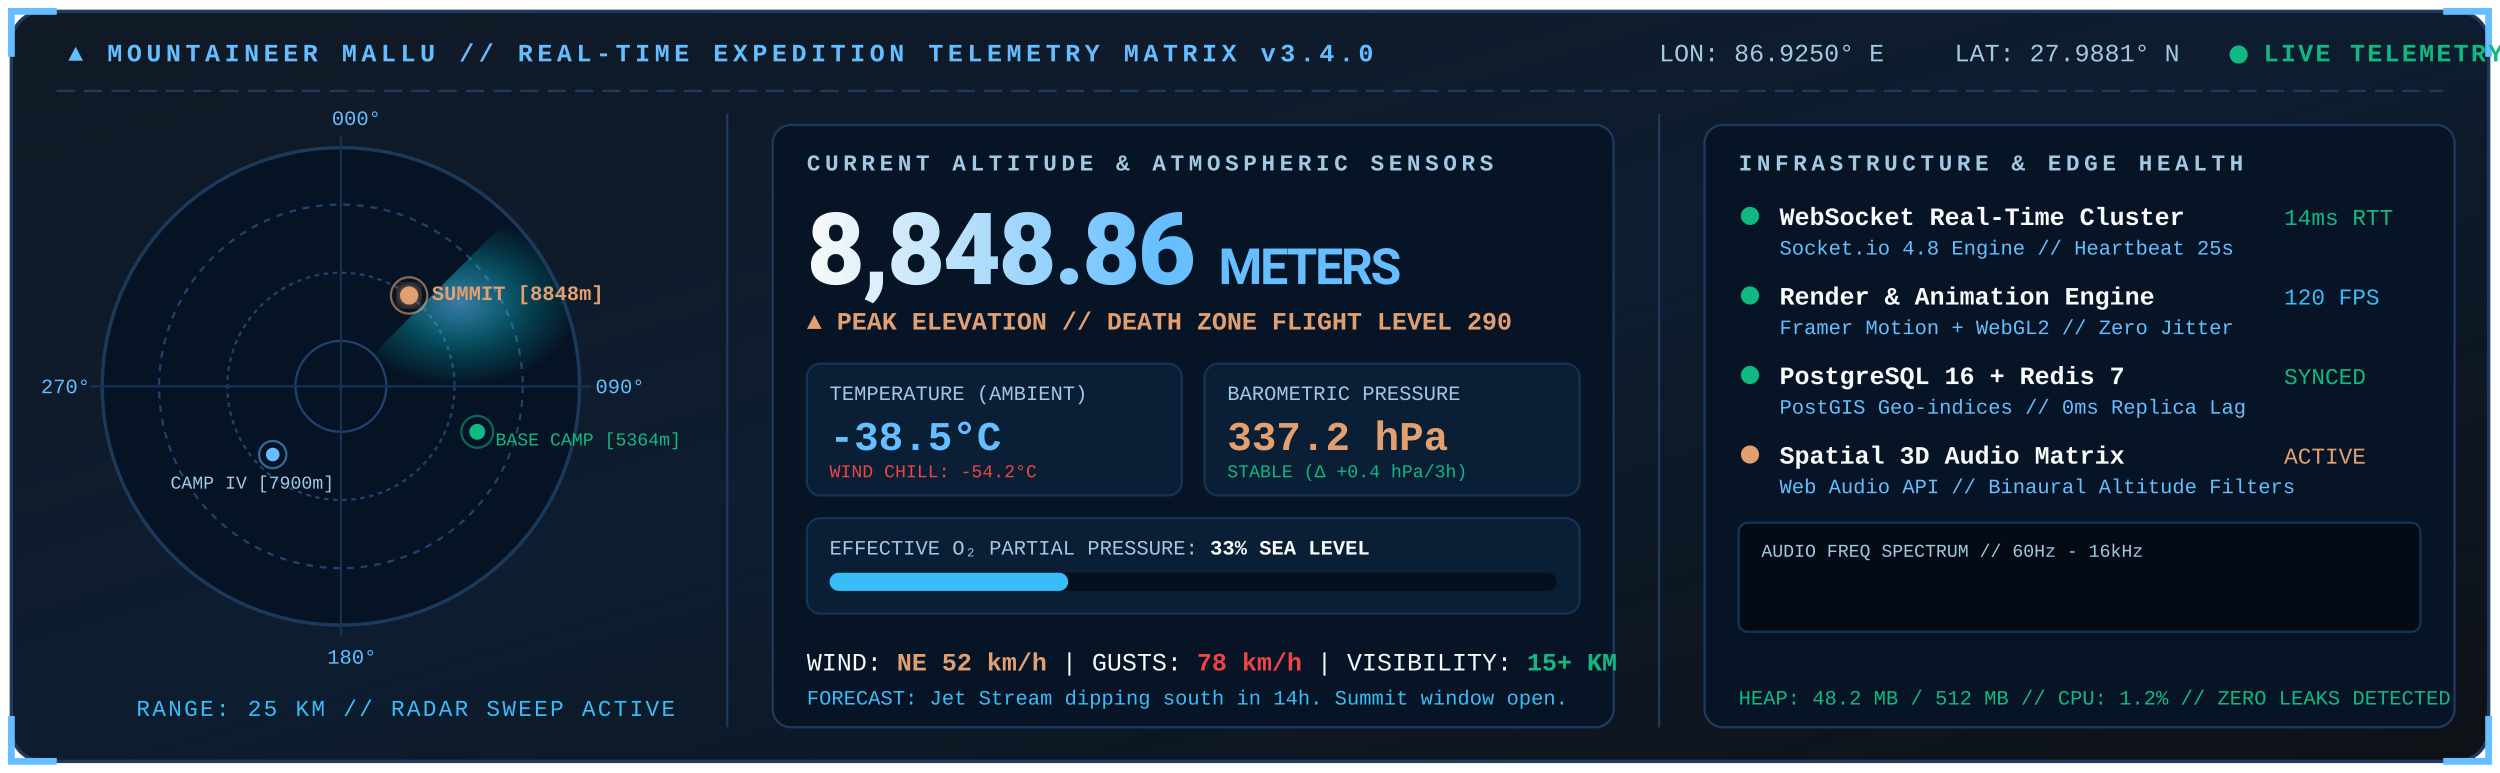
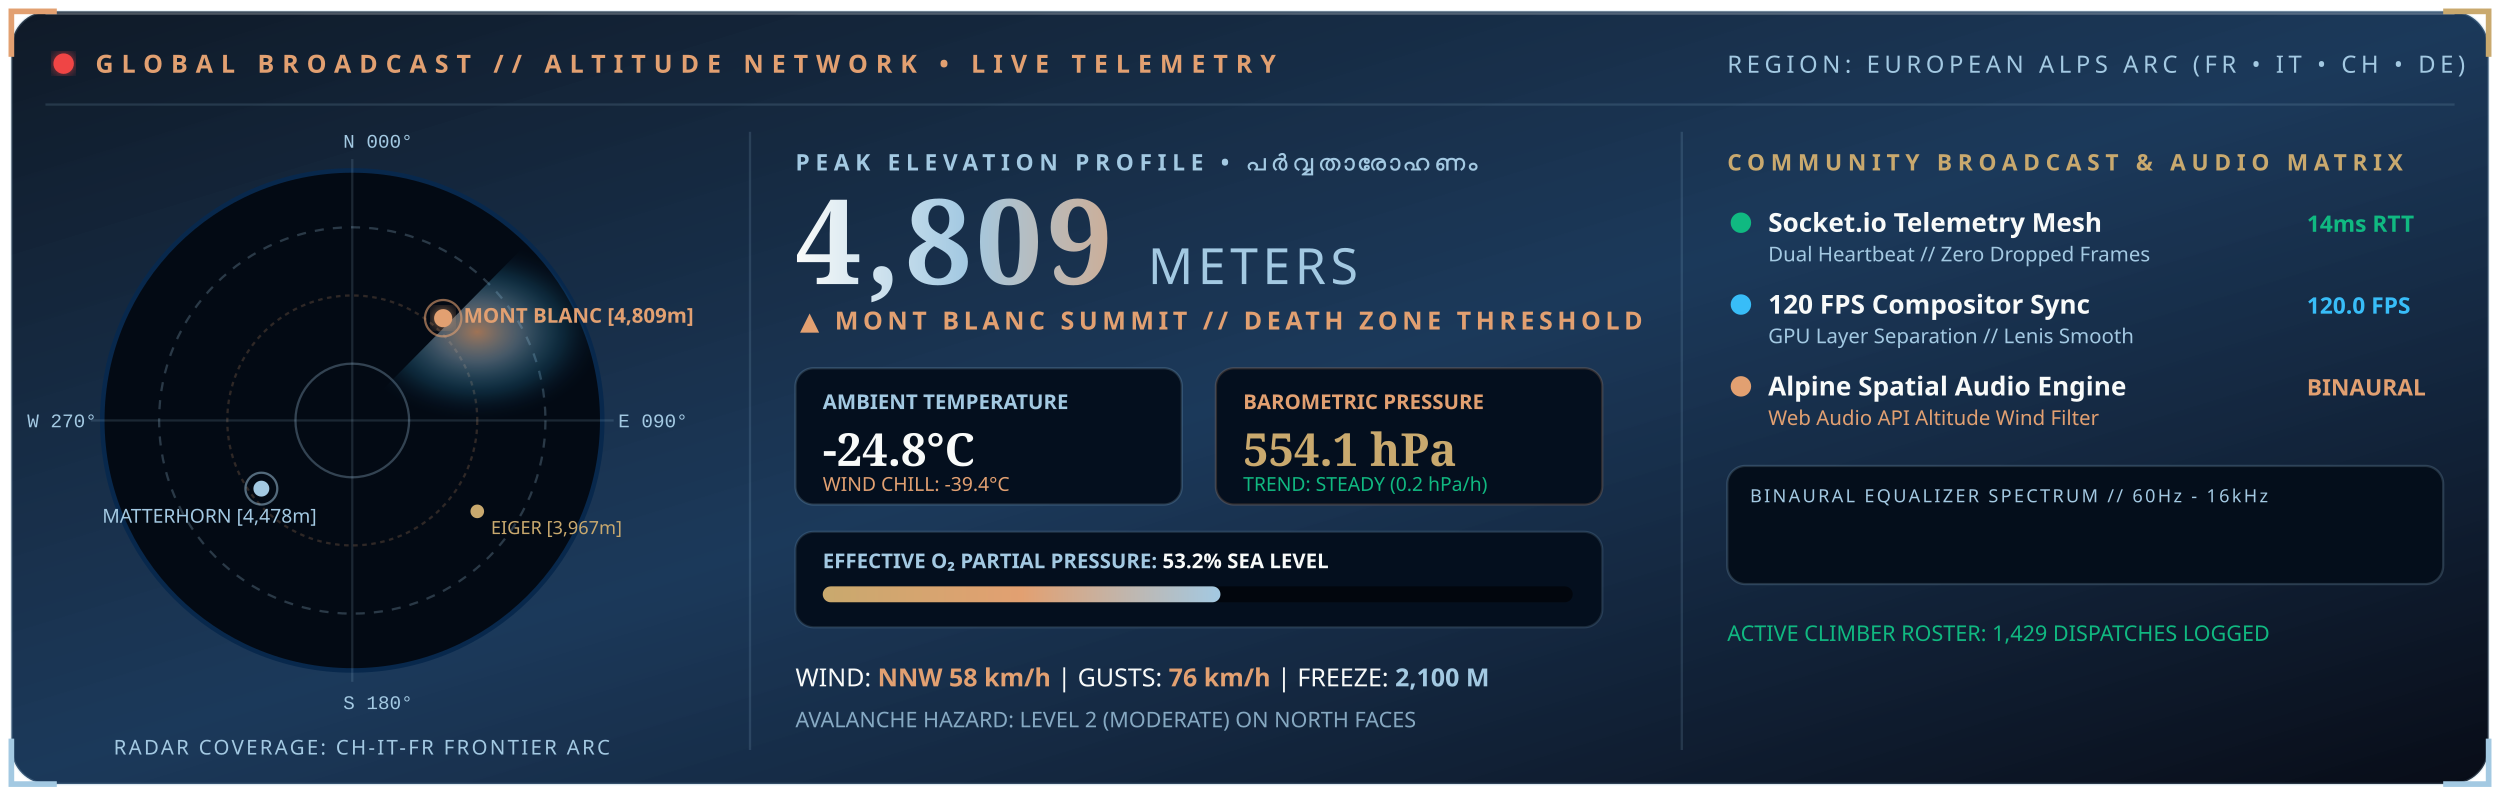
- <svg xmlns="http://www.w3.org/2000/svg" viewBox="0 0 1100 340" width="100%" height="100%">
+ <svg xmlns="http://www.w3.org/2000/svg" viewBox="0 0 1100 350" width="100%" height="100%">
  <defs>
-     <linearGradient id="hudBg" x1="0%" y1="0%" x2="100%" y2="100%">
-       <stop offset="0%" stop-color="#040D1A" stop-opacity="0.95" />
-       <stop offset="50%" stop-color="#08182B" stop-opacity="0.98" />
-       <stop offset="100%" stop-color="#02050A" stop-opacity="0.95" />
+     <linearGradient id="cardDarkBg" x1="0%" y1="0%" x2="100%" y2="100%">
+       <stop offset="0%" stop-color="#05101E" stop-opacity="0.96" />
+       <stop offset="50%" stop-color="#08284C" stop-opacity="0.92" />
+       <stop offset="100%" stop-color="#030712" stop-opacity="0.98" />
    </linearGradient>
-     <radialGradient id="sweepGrad" cx="50%" cy="50%" r="50%" fx="50%" fy="50%">
-       <stop offset="0%" stop-color="#64BEFF" stop-opacity="0.6" />
-       <stop offset="60%" stop-color="#00F2FE" stop-opacity="0.2" />
-       <stop offset="100%" stop-color="#00F2FE" stop-opacity="0" />
+     <radialGradient id="glacierSweep" cx="50%" cy="50%" r="50%">
+       <stop offset="0%" stop-color="#E2A071" stop-opacity="0.7" />
+       <stop offset="35%" stop-color="#A3C9E2" stop-opacity="0.4" />
+       <stop offset="70%" stop-color="#38BDF8" stop-opacity="0.15" />
+       <stop offset="100%" stop-color="#08284C" stop-opacity="0" />
    </radialGradient>
-     <filter id="hudGlow" x="-20%" y="-20%" width="140%" height="140%">
+     <linearGradient id="alpenglowText2" x1="0%" y1="0%" x2="100%" y2="0%">
+       <stop offset="0%" stop-color="#F8FAF9" />
+       <stop offset="30%" stop-color="#A3C9E2" />
+       <stop offset="70%" stop-color="#E2A071" />
+       <stop offset="100%" stop-color="#C9A96E" />
+     </linearGradient>
+     <linearGradient id="goldBar" x1="0%" y1="0%" x2="100%" y2="0%">
+       <stop offset="0%" stop-color="#C9A96E" />
+       <stop offset="50%" stop-color="#E2A071" />
+       <stop offset="100%" stop-color="#A3C9E2" />
+     </linearGradient>
+     <filter id="radarGlow" x="-20%" y="-20%" width="140%" height="140%">
+       <feGaussianBlur stdDeviation="3.5" result="blur" />
+       <feMerge>
+         <feMergeNode in="blur" />
+         <feMergeNode in="SourceGraphic" />
+       </feMerge>
+     </filter>
+     <filter id="redLedGlow">
      <feGaussianBlur stdDeviation="3" result="blur" />
      <feMerge>
        <feMergeNode in="blur" />
        <feMergeNode in="SourceGraphic" />
      </feMerge>
    </filter>
-     <linearGradient id="goldText" x1="0%" y1="0%" x2="100%" y2="0%">
-       <stop offset="0%" stop-color="#F8FAF9" />
-       <stop offset="60%" stop-color="#64BEFF" />
-       <stop offset="100%" stop-color="#A3C9E2" />
-     </linearGradient>
-     <linearGradient id="sunGrad" x1="0%" y1="0%" x2="100%" y2="0%">
-       <stop offset="0%" stop-color="#E2A071" />
-       <stop offset="100%" stop-color="#FFA07A" />
-     </linearGradient>
  </defs>
  <style>
-     @keyframes radarSpin {
+     @keyframes sweepRotate {
      from { transform: rotate(0deg); }
      to { transform: rotate(360deg); }
    }
-     @keyframes blipPulse {
-       0%, 100% { opacity: 0.2; transform: scale(0.8); }
+     @keyframes pingBlip {
+       0%, 100% { opacity: 0.2; transform: scale(0.85); }
      50% { opacity: 1; transform: scale(1.6); }
    }
-     @keyframes eqBar1 {
-       0%, 100% { height: 12px; y: 268px; }
-       50% { height: 38px; y: 242px; }
-     }
-     @keyframes eqBar2 {
-       0%, 100% { height: 28px; y: 252px; }
-       50% { height: 10px; y: 270px; }
-     }
-     @keyframes eqBar3 {
-       0%, 100% { height: 20px; y: 260px; }
-       50% { height: 44px; y: 236px; }
-     }
-     @keyframes eqBar4 {
-       0%, 100% { height: 35px; y: 245px; }
-       50% { height: 15px; y: 265px; }
-     }
-     @keyframes ledBlink {
-       0%, 100% { opacity: 1; filter: drop-shadow(0 0 6px #10B981); }
+     @keyframes liveRedBlink {
+       0%, 100% { opacity: 1; filter: drop-shadow(0 0 8px rgba(239, 68, 68, 0.9)); }
      50% { opacity: 0.3; filter: none; }
    }
-     @keyframes pulseGlow {
-       0%, 100% { stroke-opacity: 0.4; }
-       50% { stroke-opacity: 1; }
-     }
-     @keyframes streamProgress {
-       0% { width: 40px; }
-       50% { width: 180px; }
-       100% { width: 40px; }
-     }
-     .radar-sweep-arm {
-       transform-origin: 150px 170px;
-       animation: radarSpin 4s linear infinite;
-     }
-     .blip-1 {
-       transform-origin: 180px 130px;
-       animation: blipPulse 2s ease-in-out infinite;
-     }
-     .blip-2 {
-       transform-origin: 120px 200px;
-       animation: blipPulse 3s ease-in-out infinite 0.8s;
-     }
-     .blip-3 {
-       transform-origin: 210px 190px;
-       animation: blipPulse 2.5s ease-in-out infinite 1.4s;
-     }
-     .led-green {
-       animation: ledBlink 1.8s ease-in-out infinite;
-     }
-     .hud-box {
-       animation: pulseGlow 4s ease-in-out infinite;
+     @keyframes barEq1 {
+       0%, 100% { height: 10px; y: 275px; }
+       50% { height: 42px; y: 243px; }
+     }
+     @keyframes barEq2 {
+       0%, 100% { height: 32px; y: 253px; }
+       50% { height: 12px; y: 273px; }
+     }
+     @keyframes barEq3 {
+       0%, 100% { height: 22px; y: 263px; }
+       50% { height: 48px; y: 237px; }
+     }
+     @keyframes barEq4 {
+       0%, 100% { height: 40px; y: 245px; }
+       50% { height: 16px; y: 269px; }
+     }
+     .sweep-rotor {
+       transform-origin: 155px 185px;
+       animation: sweepRotate 4.5s linear infinite;
+     }
+     .blip-pulse {
+       animation: pingBlip 2.2s ease-in-out infinite;
    }
  </style>
-   <rect x="5" y="5" width="1090" height="330" rx="14" fill="url(#hudBg)" stroke="#1E3A5F" stroke-width="1.5" />
-   <path d="M5,25 L5,5 L25,5" fill="none" stroke="#64BEFF" stroke-width="3" />
-   <path d="M1075,5 L1095,5 L1095,25" fill="none" stroke="#64BEFF" stroke-width="3" />
-   <path d="M5,315 L5,335 L25,335" fill="none" stroke="#64BEFF" stroke-width="3" />
-   <path d="M1075,335 L1095,335 L1095,315" fill="none" stroke="#64BEFF" stroke-width="3" />
-   <line x1="25" y1="40" x2="1075" y2="40" stroke="#1E3A5F" stroke-width="1" stroke-dasharray="8,4" />
-   <text x="30" y="27" fill="#64BEFF" font-family="'Courier New', monospace" font-size="11" font-weight="bold" letter-spacing="2">
-     ▲ MOUNTAINEER MALLU // REAL-TIME EXPEDITION TELEMETRY MATRIX v3.4.0
+   <rect x="5" y="5" width="1090" height="340" rx="16" fill="url(#cardDarkBg)" stroke="rgba(163, 201, 226, 0.2)" stroke-width="1.2" />
+   <line x1="20" y1="6" x2="1080" y2="6" stroke="rgba(255, 255, 255, 0.25)" stroke-width="1" />
+   <path d="M5,25 L5,5 L25,5" fill="none" stroke="#E2A071" stroke-width="2.5" />
+   <path d="M1075,5 L1095,5 L1095,25" fill="none" stroke="#C9A96E" stroke-width="2.5" />
+   <path d="M5,325 L5,345 L25,345" fill="none" stroke="#A3C9E2" stroke-width="2.5" />
+   <path d="M1075,345 L1095,345 L1095,325" fill="none" stroke="#A3C9E2" stroke-width="2.5" />
+   <circle cx="28" cy="28" r="4.5" fill="#EF4444" style="animation: liveRedBlink 1.8s infinite ease-in-out;" filter="url(#redLedGlow)" />
+   <text x="42" y="32" fill="#E2A071" font-family="'Space Grotesk', sans-serif" font-size="11" font-weight="700" letter-spacing="3.5">
+     GLOBAL BROADCAST  //  ALTITUDE NETWORK  •  LIVE TELEMETRY
  </text>
-   <circle cx="985" cy="24" r="4" fill="#10B981" class="led-green" />
-   <text x="996" y="27" fill="#10B981" font-family="'Courier New', monospace" font-size="11" font-weight="bold" letter-spacing="1">LIVE TELEMETRY</text>
-   <text x="860" y="27" fill="#A3C9E2" font-family="'Courier New', monospace" font-size="11">LAT: 27.9881° N</text>
-   <text x="730" y="27" fill="#A3C9E2" font-family="'Courier New', monospace" font-size="11">LON: 86.9250° E</text>
-   <g id="radar-quadrant">
-     <circle cx="150" cy="170" r="105" fill="#061324" stroke="#1B3A5B" stroke-width="1.5" />
-     <circle cx="150" cy="170" r="80" fill="none" stroke="#1E426D" stroke-width="1" stroke-dasharray="3,3" />
-     <circle cx="150" cy="170" r="50" fill="none" stroke="#1E426D" stroke-width="1" stroke-dasharray="2,2" />
-     <circle cx="150" cy="170" r="20" fill="none" stroke="#1E426D" stroke-width="1" />
-     <line x1="150" y1="60" x2="150" y2="280" stroke="#153252" stroke-width="1" />
-     <line x1="40" y1="170" x2="260" y2="170" stroke="#153252" stroke-width="1" />
-     <text x="146" y="55" fill="#64BEFF" font-family="'Courier New', monospace" font-size="9">000°</text>
-     <text x="262" y="173" fill="#64BEFF" font-family="'Courier New', monospace" font-size="9">090°</text>
-     <text x="144" y="292" fill="#64BEFF" font-family="'Courier New', monospace" font-size="9">180°</text>
-     <text x="18" y="173" fill="#64BEFF" font-family="'Courier New', monospace" font-size="9">270°</text>
-     <g class="radar-sweep-arm">
-       <path d="M150,170 L255,170 A105,105 0 0,0 224,96 Z" fill="url(#sweepGrad)" />
-       <line x1="150" y1="170" x2="255" y2="170" stroke="#00F2FE" stroke-width="2" filter="url(#hudGlow)" />
-     </g>
-     <g class="blip-1">
-       <circle cx="180" cy="130" r="4" fill="#E2A071" filter="url(#hudGlow)" />
-       <circle cx="180" cy="130" r="8" fill="none" stroke="#E2A071" stroke-width="1" opacity="0.6" />
-     </g>
-     <text x="190" y="132" fill="#E2A071" font-family="'Courier New', monospace" font-size="9" font-weight="bold">SUMMIT [8848m]</text>
-     <g class="blip-2">
-       <circle cx="120" cy="200" r="3" fill="#64BEFF" />
-       <circle cx="120" cy="200" r="6" fill="none" stroke="#64BEFF" stroke-width="1" opacity="0.5" />
-     </g>
-     <text x="75" y="215" fill="#A3C9E2" font-family="'Courier New', monospace" font-size="8">CAMP IV [7900m]</text>
-     <g class="blip-3">
-       <circle cx="210" cy="190" r="3.5" fill="#10B981" />
-       <circle cx="210" cy="190" r="7" fill="none" stroke="#10B981" stroke-width="1" opacity="0.5" />
-     </g>
-     <text x="218" y="196" fill="#10B981" font-family="'Courier New', monospace" font-size="8">BASE CAMP [5364m]</text>
-     <text x="60" y="315" fill="#38BDF8" font-family="'Courier New', monospace" font-size="10" letter-spacing="1">RANGE: 25 KM // RADAR SWEEP ACTIVE</text>
+   <text x="760" y="32" fill="#A3C9E2" font-family="'Space Grotesk', sans-serif" font-size="10.5" letter-spacing="2">
+     REGION: EUROPEAN ALPS ARC (FR • IT • CH • DE)
+   </text>
+   <line x1="20" y1="46" x2="1080" y2="46" stroke="rgba(163, 201, 226, 0.15)" stroke-width="1" />
+   <g id="alpine-radar-sweep">
+     <circle cx="155" cy="185" r="110" fill="#030A14" stroke="#08284C" stroke-width="2" />
+     <circle cx="155" cy="185" r="85" fill="none" stroke="rgba(163, 201, 226, 0.25)" stroke-width="1" stroke-dasharray="4,4" />
+     <circle cx="155" cy="185" r="55" fill="none" stroke="rgba(226, 160, 113, 0.2)" stroke-width="1" stroke-dasharray="2,2" />
+     <circle cx="155" cy="185" r="25" fill="none" stroke="rgba(163, 201, 226, 0.3)" stroke-width="1" />
+     <line x1="155" y1="70" x2="155" y2="300" stroke="rgba(163, 201, 226, 0.15)" stroke-width="1" />
+     <line x1="40" y1="185" x2="270" y2="185" stroke="rgba(163, 201, 226, 0.15)" stroke-width="1" />
+     <text x="151" y="65" fill="#A3C9E2" font-family="'Courier New', monospace" font-size="8.5">N 000°</text>
+     <text x="272" y="188" fill="#A3C9E2" font-family="'Courier New', monospace" font-size="8.5">E 090°</text>
+     <text x="151" y="312" fill="#A3C9E2" font-family="'Courier New', monospace" font-size="8.5">S 180°</text>
+     <text x="12" y="188" fill="#A3C9E2" font-family="'Courier New', monospace" font-size="8.5">W 270°</text>
+     <g class="sweep-rotor">
+       <path d="M155,185 L265,185 A110,110 0 0,0 232,107 Z" fill="url(#glacierSweep)" />
+       <line x1="155" y1="185" x2="265" y2="185" stroke="#E2A071" stroke-width="1.8" filter="url(#radarGlow)" />
+     </g>
+     <g transform="translate(195, 140)" class="blip-pulse">
+       <circle cx="0" cy="0" r="4" fill="#E2A071" filter="url(#radarGlow)" />
+       <circle cx="0" cy="0" r="8" fill="none" stroke="#E2A071" stroke-width="1" opacity="0.6" />
+     </g>
+     <text x="204" y="142" fill="#E2A071" font-family="'Space Grotesk', sans-serif" font-size="9" font-weight="700">MONT BLANC [4,809m]</text>
+     <g transform="translate(115, 215)" class="blip-pulse" style="animation-delay: 1s;">
+       <circle cx="0" cy="0" r="3.5" fill="#A3C9E2" />
+       <circle cx="0" cy="0" r="7" fill="none" stroke="#A3C9E2" stroke-width="1" opacity="0.5" />
+     </g>
+     <text x="45" y="230" fill="#A3C9E2" font-family="'Space Grotesk', sans-serif" font-size="8.5">MATTERHORN [4,478m]</text>
+     <g transform="translate(210, 225)" class="blip-pulse" style="animation-delay: 1.8s;">
+       <circle cx="0" cy="0" r="3" fill="#C9A96E" />
+     </g>
+     <text x="216" y="235" fill="#C9A96E" font-family="'Space Grotesk', sans-serif" font-size="8">EIGER [3,967m]</text>
+     <text x="50" y="332" fill="#A3C9E2" font-family="'Space Grotesk', sans-serif" font-size="9" letter-spacing="1">
+       RADAR COVERAGE: CH-IT-FR FRONTIER ARC
+     </text>
  </g>
-   <line x1="320" y1="50" x2="320" y2="320" stroke="#1E3A5F" stroke-width="1" />
-   <g id="center-quadrant">
-     <rect x="340" y="55" width="370" height="265" rx="8" fill="#061426" stroke="#1E3A5F" stroke-width="1" class="hud-box" />
-     <text x="355" y="75" fill="#A3C9E2" font-family="'Courier New', monospace" font-size="10" font-weight="bold" letter-spacing="2">
-       CURRENT ALTITUDE &amp; ATMOSPHERIC SENSORS
-     </text>
-     <text x="355" y="125" fill="url(#goldText)" font-family="-apple-system, BlinkMacSystemFont, 'Segoe UI', Roboto, sans-serif" font-size="44" font-weight="900" letter-spacing="-1">
-       8,848.86 <tspan font-size="22" font-weight="600" fill="#64BEFF">METERS</tspan>
-     </text>
-     <text x="355" y="145" fill="#E2A071" font-family="'Courier New', monospace" font-size="11" font-weight="bold">
-       ▲ PEAK ELEVATION // DEATH ZONE FLIGHT LEVEL 290
-     </text>
-     <rect x="355" y="160" width="165" height="58" rx="6" fill="#0A1E35" stroke="#153354" stroke-width="1" />
-     <text x="365" y="176" fill="#A3C9E2" font-family="'Courier New', monospace" font-size="9">TEMPERATURE (AMBIENT)</text>
-     <text x="365" y="198" fill="#64BEFF" font-family="'Courier New', monospace" font-size="18" font-weight="bold">-38.5°C</text>
-     <text x="365" y="210" fill="#EF4444" font-family="'Courier New', monospace" font-size="8">WIND CHILL: -54.2°C</text>
-     <rect x="530" y="160" width="165" height="58" rx="6" fill="#0A1E35" stroke="#153354" stroke-width="1" />
-     <text x="540" y="176" fill="#A3C9E2" font-family="'Courier New', monospace" font-size="9">BAROMETRIC PRESSURE</text>
-     <text x="540" y="198" fill="#E2A071" font-family="'Courier New', monospace" font-size="18" font-weight="bold">337.2 hPa</text>
-     <text x="540" y="210" fill="#10B981" font-family="'Courier New', monospace" font-size="8">STABLE (Δ +0.4 hPa/3h)</text>
-     <rect x="355" y="228" width="340" height="42" rx="6" fill="#0A1E35" stroke="#153354" stroke-width="1" />
-     <text x="365" y="244" fill="#A3C9E2" font-family="'Courier New', monospace" font-size="9">EFFECTIVE O₂ PARTIAL PRESSURE: <tspan fill="#F8FAF9" font-weight="bold">33% SEA LEVEL</tspan>
-     </text>
-     <rect x="365" y="252" width="320" height="8" rx="4" fill="#05101D" />
-     <rect x="365" y="252" width="105" height="8" rx="4" fill="#38BDF8">
-       <animate attributeName="width" values="105;112;100;105" dur="4s" repeatCount="indefinite" />
+   <line x1="330" y1="58" x2="330" y2="330" stroke="rgba(163, 201, 226, 0.15)" stroke-width="1" />
+   <g transform="translate(350, 60)">
+     <text x="0" y="15" fill="#A3C9E2" font-family="'Space Grotesk', sans-serif" font-size="10" font-weight="700" letter-spacing="2.5">
+       PEAK ELEVATION PROFILE  •  പർവ്വതാരോഹണം
+     </text>
+     <text x="0" y="65" fill="url(#alpenglowText2)" font-family="'Cinzel', 'Playfair Display', serif" font-size="52" font-weight="700" letter-spacing="2">
+       4,809 <tspan font-size="22" font-family="'Space Grotesk', sans-serif" font-weight="400" fill="#A3C9E2">METERS</tspan>
+     </text>
+     <text x="2" y="85" fill="#E2A071" font-family="'Space Grotesk', sans-serif" font-size="11" font-weight="600" letter-spacing="2">
+       ▲ MONT BLANC SUMMIT // DEATH ZONE THRESHOLD
+     </text>
+     <rect x="0" y="102" width="170" height="60" rx="8" fill="#040F1E" stroke="rgba(163, 201, 226, 0.2)" stroke-width="1" />
+     <text x="12" y="120" fill="#A3C9E2" font-family="'Space Grotesk', sans-serif" font-size="9" font-weight="600">AMBIENT TEMPERATURE</text>
+     <text x="12" y="145" fill="#F8FAF9" font-family="'Cinzel', serif" font-size="20" font-weight="700">-24.8°C</text>
+     <text x="12" y="156" fill="#E2A071" font-family="'Space Grotesk', sans-serif" font-size="8.5">WIND CHILL: -39.4°C</text>
+     <rect x="185" y="102" width="170" height="60" rx="8" fill="#040F1E" stroke="rgba(226, 160, 113, 0.2)" stroke-width="1" />
+     <text x="197" y="120" fill="#E2A071" font-family="'Space Grotesk', sans-serif" font-size="9" font-weight="600">BAROMETRIC PRESSURE</text>
+     <text x="197" y="145" fill="#C9A96E" font-family="'Cinzel', serif" font-size="20" font-weight="700">554.1 hPa</text>
+     <text x="197" y="156" fill="#10B981" font-family="'Space Grotesk', sans-serif" font-size="8.5">TREND: STEADY (0.2 hPa/h)</text>
+     <rect x="0" y="174" width="355" height="42" rx="8" fill="#040F1E" stroke="rgba(163, 201, 226, 0.15)" stroke-width="1" />
+     <text x="12" y="190" fill="#A3C9E2" font-family="'Space Grotesk', sans-serif" font-size="9" font-weight="600">
+       EFFECTIVE O₂ PARTIAL PRESSURE: <tspan fill="#F8FAF9" font-weight="700">53.2% SEA LEVEL</tspan>
+     </text>
+     <rect x="12" y="198" width="330" height="7" rx="3.5" fill="#02060D" />
+     <rect x="12" y="198" width="175" height="7" rx="3.5" fill="url(#goldBar)">
+       <animate attributeName="width" values="175;184;170;175" dur="4s" repeatCount="indefinite" />
    </rect>
-     <text x="355" y="295" fill="#F8FAF9" font-family="'Courier New', monospace" font-size="11">
-       WIND: <tspan fill="#E2A071" font-weight="bold">NE 52 km/h</tspan> | GUSTS: <tspan fill="#EF4444" font-weight="bold">78 km/h</tspan> | VISIBILITY: <tspan fill="#10B981" font-weight="bold">15+ KM</tspan>
-     </text>
-     <text x="355" y="310" fill="#38BDF8" font-family="'Courier New', monospace" font-size="9">
-       FORECAST: Jet Stream dipping south in 14h. Summit window open.
+     <text x="0" y="242" fill="#F8FAF9" font-family="'Space Grotesk', sans-serif" font-size="11">
+       WIND: <tspan fill="#E2A071" font-weight="700">NNW 58 km/h</tspan> | GUSTS: <tspan fill="#E2A071" font-weight="700">76 km/h</tspan> | FREEZE: <tspan fill="#A3C9E2" font-weight="700">2,100 M</tspan>
+     </text>
+     <text x="0" y="260" fill="#A3C9E2" font-family="'Space Grotesk', sans-serif" font-size="9.5" opacity="0.8">
+       AVALANCHE HAZARD: LEVEL 2 (MODERATE) ON NORTH FACES
    </text>
  </g>
-   <line x1="730" y1="50" x2="730" y2="320" stroke="#1E3A5F" stroke-width="1" />
-   <g id="right-quadrant">
-     <rect x="750" y="55" width="330" height="265" rx="8" fill="#061426" stroke="#1E3A5F" stroke-width="1" class="hud-box" />
-     <text x="765" y="75" fill="#A3C9E2" font-family="'Courier New', monospace" font-size="10" font-weight="bold" letter-spacing="2">
-       INFRASTRUCTURE &amp; EDGE HEALTH
-     </text>
-     <g transform="translate(765, 90)">
-       <circle cx="5" cy="5" r="4" fill="#10B981" class="led-green" />
-       <text x="18" y="9" fill="#F8FAF9" font-family="'Courier New', monospace" font-size="11" font-weight="bold">WebSocket Real-Time Cluster</text>
-       <text x="240" y="9" fill="#10B981" font-family="'Courier New', monospace" font-size="10">14ms RTT</text>
-       <text x="18" y="22" fill="#64BEFF" font-family="'Courier New', monospace" font-size="9">Socket.io 4.8 Engine // Heartbeat 25s</text>
-     </g>
-     <g transform="translate(765, 125)">
-       <circle cx="5" cy="5" r="4" fill="#10B981" />
-       <text x="18" y="9" fill="#F8FAF9" font-family="'Courier New', monospace" font-size="11" font-weight="bold">Render &amp; Animation Engine</text>
-       <text x="240" y="9" fill="#38BDF8" font-family="'Courier New', monospace" font-size="10">120 FPS</text>
-       <text x="18" y="22" fill="#64BEFF" font-family="'Courier New', monospace" font-size="9">Framer Motion + WebGL2 // Zero Jitter</text>
-     </g>
-     <g transform="translate(765, 160)">
-       <circle cx="5" cy="5" r="4" fill="#10B981" />
-       <text x="18" y="9" fill="#F8FAF9" font-family="'Courier New', monospace" font-size="11" font-weight="bold">PostgreSQL 16 + Redis 7</text>
-       <text x="240" y="9" fill="#10B981" font-family="'Courier New', monospace" font-size="10">SYNCED</text>
-       <text x="18" y="22" fill="#64BEFF" font-family="'Courier New', monospace" font-size="9">PostGIS Geo-indices // 0ms Replica Lag</text>
-     </g>
-     <g transform="translate(765, 195)">
-       <circle cx="5" cy="5" r="4" fill="#E2A071" />
-       <text x="18" y="9" fill="#F8FAF9" font-family="'Courier New', monospace" font-size="11" font-weight="bold">Spatial 3D Audio Matrix</text>
-       <text x="240" y="9" fill="#E2A071" font-family="'Courier New', monospace" font-size="10">ACTIVE</text>
-       <text x="18" y="22" fill="#64BEFF" font-family="'Courier New', monospace" font-size="9">Web Audio API // Binaural Altitude Filters</text>
-     </g>
-     <g transform="translate(765, 230)">
-       <rect x="0" y="0" width="300" height="48" rx="4" fill="#040B14" stroke="#153354" stroke-width="1" />
-       <text x="10" y="15" fill="#A3C9E2" font-family="'Courier New', monospace" font-size="8">AUDIO FREQ SPECTRUM // 60Hz - 16kHz</text>
-       <rect x="15" y="260" width="8" height="20" rx="2" fill="#38BDF8" style="animation: eqBar1 1.2s infinite ease-in-out;" />
-       <rect x="28" y="250" width="8" height="30" rx="2" fill="#38BDF8" style="animation: eqBar3 1.0s infinite ease-in-out;" />
-       <rect x="41" y="255" width="8" height="25" rx="2" fill="#64BEFF" style="animation: eqBar2 1.4s infinite ease-in-out;" />
-       <rect x="54" y="240" width="8" height="40" rx="2" fill="#64BEFF" style="animation: eqBar4 1.1s infinite ease-in-out;" />
-       <rect x="67" y="265" width="8" height="15" rx="2" fill="#818CF8" style="animation: eqBar1 1.5s infinite ease-in-out;" />
-       <rect x="80" y="245" width="8" height="35" rx="2" fill="#818CF8" style="animation: eqBar3 0.9s infinite ease-in-out;" />
-       <rect x="93" y="255" width="8" height="25" rx="2" fill="#A3C9E2" style="animation: eqBar2 1.3s infinite ease-in-out;" />
-       <rect x="106" y="242" width="8" height="38" rx="2" fill="#A3C9E2" style="animation: eqBar4 1.2s infinite ease-in-out;" />
-       <rect x="119" y="260" width="8" height="20" rx="2" fill="#E2A071" style="animation: eqBar1 1.6s infinite ease-in-out;" />
-       <rect x="132" y="248" width="8" height="32" rx="2" fill="#E2A071" style="animation: eqBar3 1.0s infinite ease-in-out;" />
-       <rect x="145" y="258" width="8" height="22" rx="2" fill="#F8FAF9" style="animation: eqBar2 1.4s infinite ease-in-out;" />
-       <rect x="158" y="244" width="8" height="36" rx="2" fill="#F8FAF9" style="animation: eqBar4 1.1s infinite ease-in-out;" />
-       <rect x="171" y="262" width="8" height="18" rx="2" fill="#38BDF8" style="animation: eqBar1 1.3s infinite ease-in-out;" />
-       <rect x="184" y="250" width="8" height="30" rx="2" fill="#38BDF8" style="animation: eqBar3 1.2s infinite ease-in-out;" />
-       <rect x="197" y="256" width="8" height="24" rx="2" fill="#64BEFF" style="animation: eqBar2 0.8s infinite ease-in-out;" />
-       <rect x="210" y="242" width="8" height="38" rx="2" fill="#64BEFF" style="animation: eqBar4 1.5s infinite ease-in-out;" />
-       <rect x="223" y="264" width="8" height="16" rx="2" fill="#818CF8" style="animation: eqBar1 1.1s infinite ease-in-out;" />
-       <rect x="236" y="246" width="8" height="34" rx="2" fill="#818CF8" style="animation: eqBar3 1.3s infinite ease-in-out;" />
-       <rect x="249" y="258" width="8" height="22" rx="2" fill="#E2A071" style="animation: eqBar2 1.0s infinite ease-in-out;" />
-       <rect x="262" y="250" width="8" height="30" rx="2" fill="#E2A071" style="animation: eqBar4 1.4s infinite ease-in-out;" />
-       <rect x="275" y="262" width="8" height="18" rx="2" fill="#F8FAF9" style="animation: eqBar1 1.2s infinite ease-in-out;" />
-     </g>
-     <text x="765" y="310" fill="#10B981" font-family="'Courier New', monospace" font-size="9">
-       HEAP: 48.2 MB / 512 MB // CPU: 1.2% // ZERO LEAKS DETECTED
+   <line x1="740" y1="58" x2="740" y2="330" stroke="rgba(163, 201, 226, 0.15)" stroke-width="1" />
+   <g transform="translate(760, 60)">
+     <text x="0" y="15" fill="#C9A96E" font-family="'Space Grotesk', sans-serif" font-size="10" font-weight="700" letter-spacing="2.5">
+       COMMUNITY BROADCAST &amp; AUDIO MATRIX
+     </text>
+     <g transform="translate(0, 32)">
+       <circle cx="6" cy="6" r="4.5" fill="#10B981" />
+       <text x="18" y="10" fill="#F8FAF9" font-family="'Space Grotesk', sans-serif" font-size="11.5" font-weight="700">Socket.io Telemetry Mesh</text>
+       <text x="255" y="10" fill="#10B981" font-family="'Space Grotesk', sans-serif" font-size="10" font-weight="600">14ms RTT</text>
+       <text x="18" y="23" fill="#A3C9E2" font-family="'Space Grotesk', sans-serif" font-size="9">Dual Heartbeat // Zero Dropped Frames</text>
+     </g>
+     <g transform="translate(0, 68)">
+       <circle cx="6" cy="6" r="4.5" fill="#38BDF8" />
+       <text x="18" y="10" fill="#F8FAF9" font-family="'Space Grotesk', sans-serif" font-size="11.5" font-weight="700">120 FPS Compositor Sync</text>
+       <text x="255" y="10" fill="#38BDF8" font-family="'Space Grotesk', sans-serif" font-size="10" font-weight="600">120.0 FPS</text>
+       <text x="18" y="23" fill="#A3C9E2" font-family="'Space Grotesk', sans-serif" font-size="9">GPU Layer Separation // Lenis Smooth</text>
+     </g>
+     <g transform="translate(0, 104)">
+       <circle cx="6" cy="6" r="4.5" fill="#E2A071" />
+       <text x="18" y="10" fill="#F8FAF9" font-family="'Space Grotesk', sans-serif" font-size="11.5" font-weight="700">Alpine Spatial Audio Engine</text>
+       <text x="255" y="10" fill="#E2A071" font-family="'Space Grotesk', sans-serif" font-size="10" font-weight="600">BINAURAL</text>
+       <text x="18" y="23" fill="#E2A071" font-family="'Space Grotesk', sans-serif" font-size="9">Web Audio API Altitude Wind Filter</text>
+     </g>
+     <g transform="translate(0, 145)">
+       <rect x="0" y="0" width="315" height="52" rx="8" fill="#040E1B" stroke="rgba(163, 201, 226, 0.2)" stroke-width="1" />
+       <text x="10" y="16" fill="#A3C9E2" font-family="'Space Grotesk', sans-serif" font-size="8" letter-spacing="1">
+         BINAURAL EQUALIZER SPECTRUM // 60Hz - 16kHz
+       </text>
+       <rect x="15" y="270" width="8" height="15" rx="2" fill="#A3C9E2" style="animation: barEq1 1.2s infinite ease-in-out;" />
+       <rect x="28" y="258" width="8" height="28" rx="2" fill="#A3C9E2" style="animation: barEq3 1.0s infinite ease-in-out;" />
+       <rect x="41" y="265" width="8" height="20" rx="2" fill="#38BDF8" style="animation: barEq2 1.4s infinite ease-in-out;" />
+       <rect x="54" y="248" width="8" height="38" rx="2" fill="#38BDF8" style="animation: barEq4 1.1s infinite ease-in-out;" />
+       <rect x="67" y="272" width="8" height="12" rx="2" fill="#64BEFF" style="animation: barEq1 1.5s infinite ease-in-out;" />
+       <rect x="80" y="252" width="8" height="34" rx="2" fill="#64BEFF" style="animation: barEq3 0.9s infinite ease-in-out;" />
+       <rect x="93" y="262" width="8" height="24" rx="2" fill="#E2A071" style="animation: barEq2 1.3s infinite ease-in-out;" />
+       <rect x="106" y="246" width="8" height="40" rx="2" fill="#E2A071" style="animation: barEq4 1.2s infinite ease-in-out;" />
+       <rect x="119" y="268" width="8" height="18" rx="2" fill="#C9A96E" style="animation: barEq1 1.6s infinite ease-in-out;" />
+       <rect x="132" y="250" width="8" height="36" rx="2" fill="#C9A96E" style="animation: barEq3 1.0s infinite ease-in-out;" />
+       <rect x="145" y="260" width="8" height="26" rx="2" fill="#F8FAF9" style="animation: barEq2 1.4s infinite ease-in-out;" />
+       <rect x="158" y="244" width="8" height="42" rx="2" fill="#F8FAF9" style="animation: barEq4 1.1s infinite ease-in-out;" />
+       <rect x="171" y="266" width="8" height="20" rx="2" fill="#A3C9E2" style="animation: barEq1 1.3s infinite ease-in-out;" />
+       <rect x="184" y="254" width="8" height="32" rx="2" fill="#A3C9E2" style="animation: barEq3 1.2s infinite ease-in-out;" />
+       <rect x="197" y="262" width="8" height="22" rx="2" fill="#E2A071" style="animation: barEq2 0.8s infinite ease-in-out;" />
+       <rect x="210" y="246" width="8" height="38" rx="2" fill="#E2A071" style="animation: barEq4 1.5s infinite ease-in-out;" />
+       <rect x="223" y="270" width="8" height="14" rx="2" fill="#C9A96E" style="animation: barEq1 1.1s infinite ease-in-out;" />
+       <rect x="236" y="250" width="8" height="34" rx="2" fill="#C9A96E" style="animation: barEq3 1.3s infinite ease-in-out;" />
+       <rect x="249" y="264" width="8" height="20" rx="2" fill="#A3C9E2" style="animation: barEq2 1.0s infinite ease-in-out;" />
+       <rect x="262" y="252" width="8" height="32" rx="2" fill="#A3C9E2" style="animation: barEq4 1.4s infinite ease-in-out;" />
+       <rect x="275" y="268" width="8" height="16" rx="2" fill="#F8FAF9" style="animation: barEq1 1.2s infinite ease-in-out;" />
+       <rect x="288" y="256" width="8" height="28" rx="2" fill="#38BDF8" style="animation: barEq3 1.1s infinite ease-in-out;" />
+     </g>
+     <text x="0" y="222" fill="#10B981" font-family="'Space Grotesk', sans-serif" font-size="9.5">
+       ACTIVE CLIMBER ROSTER: 1,429 DISPATCHES LOGGED
    </text>
  </g>
</svg>
